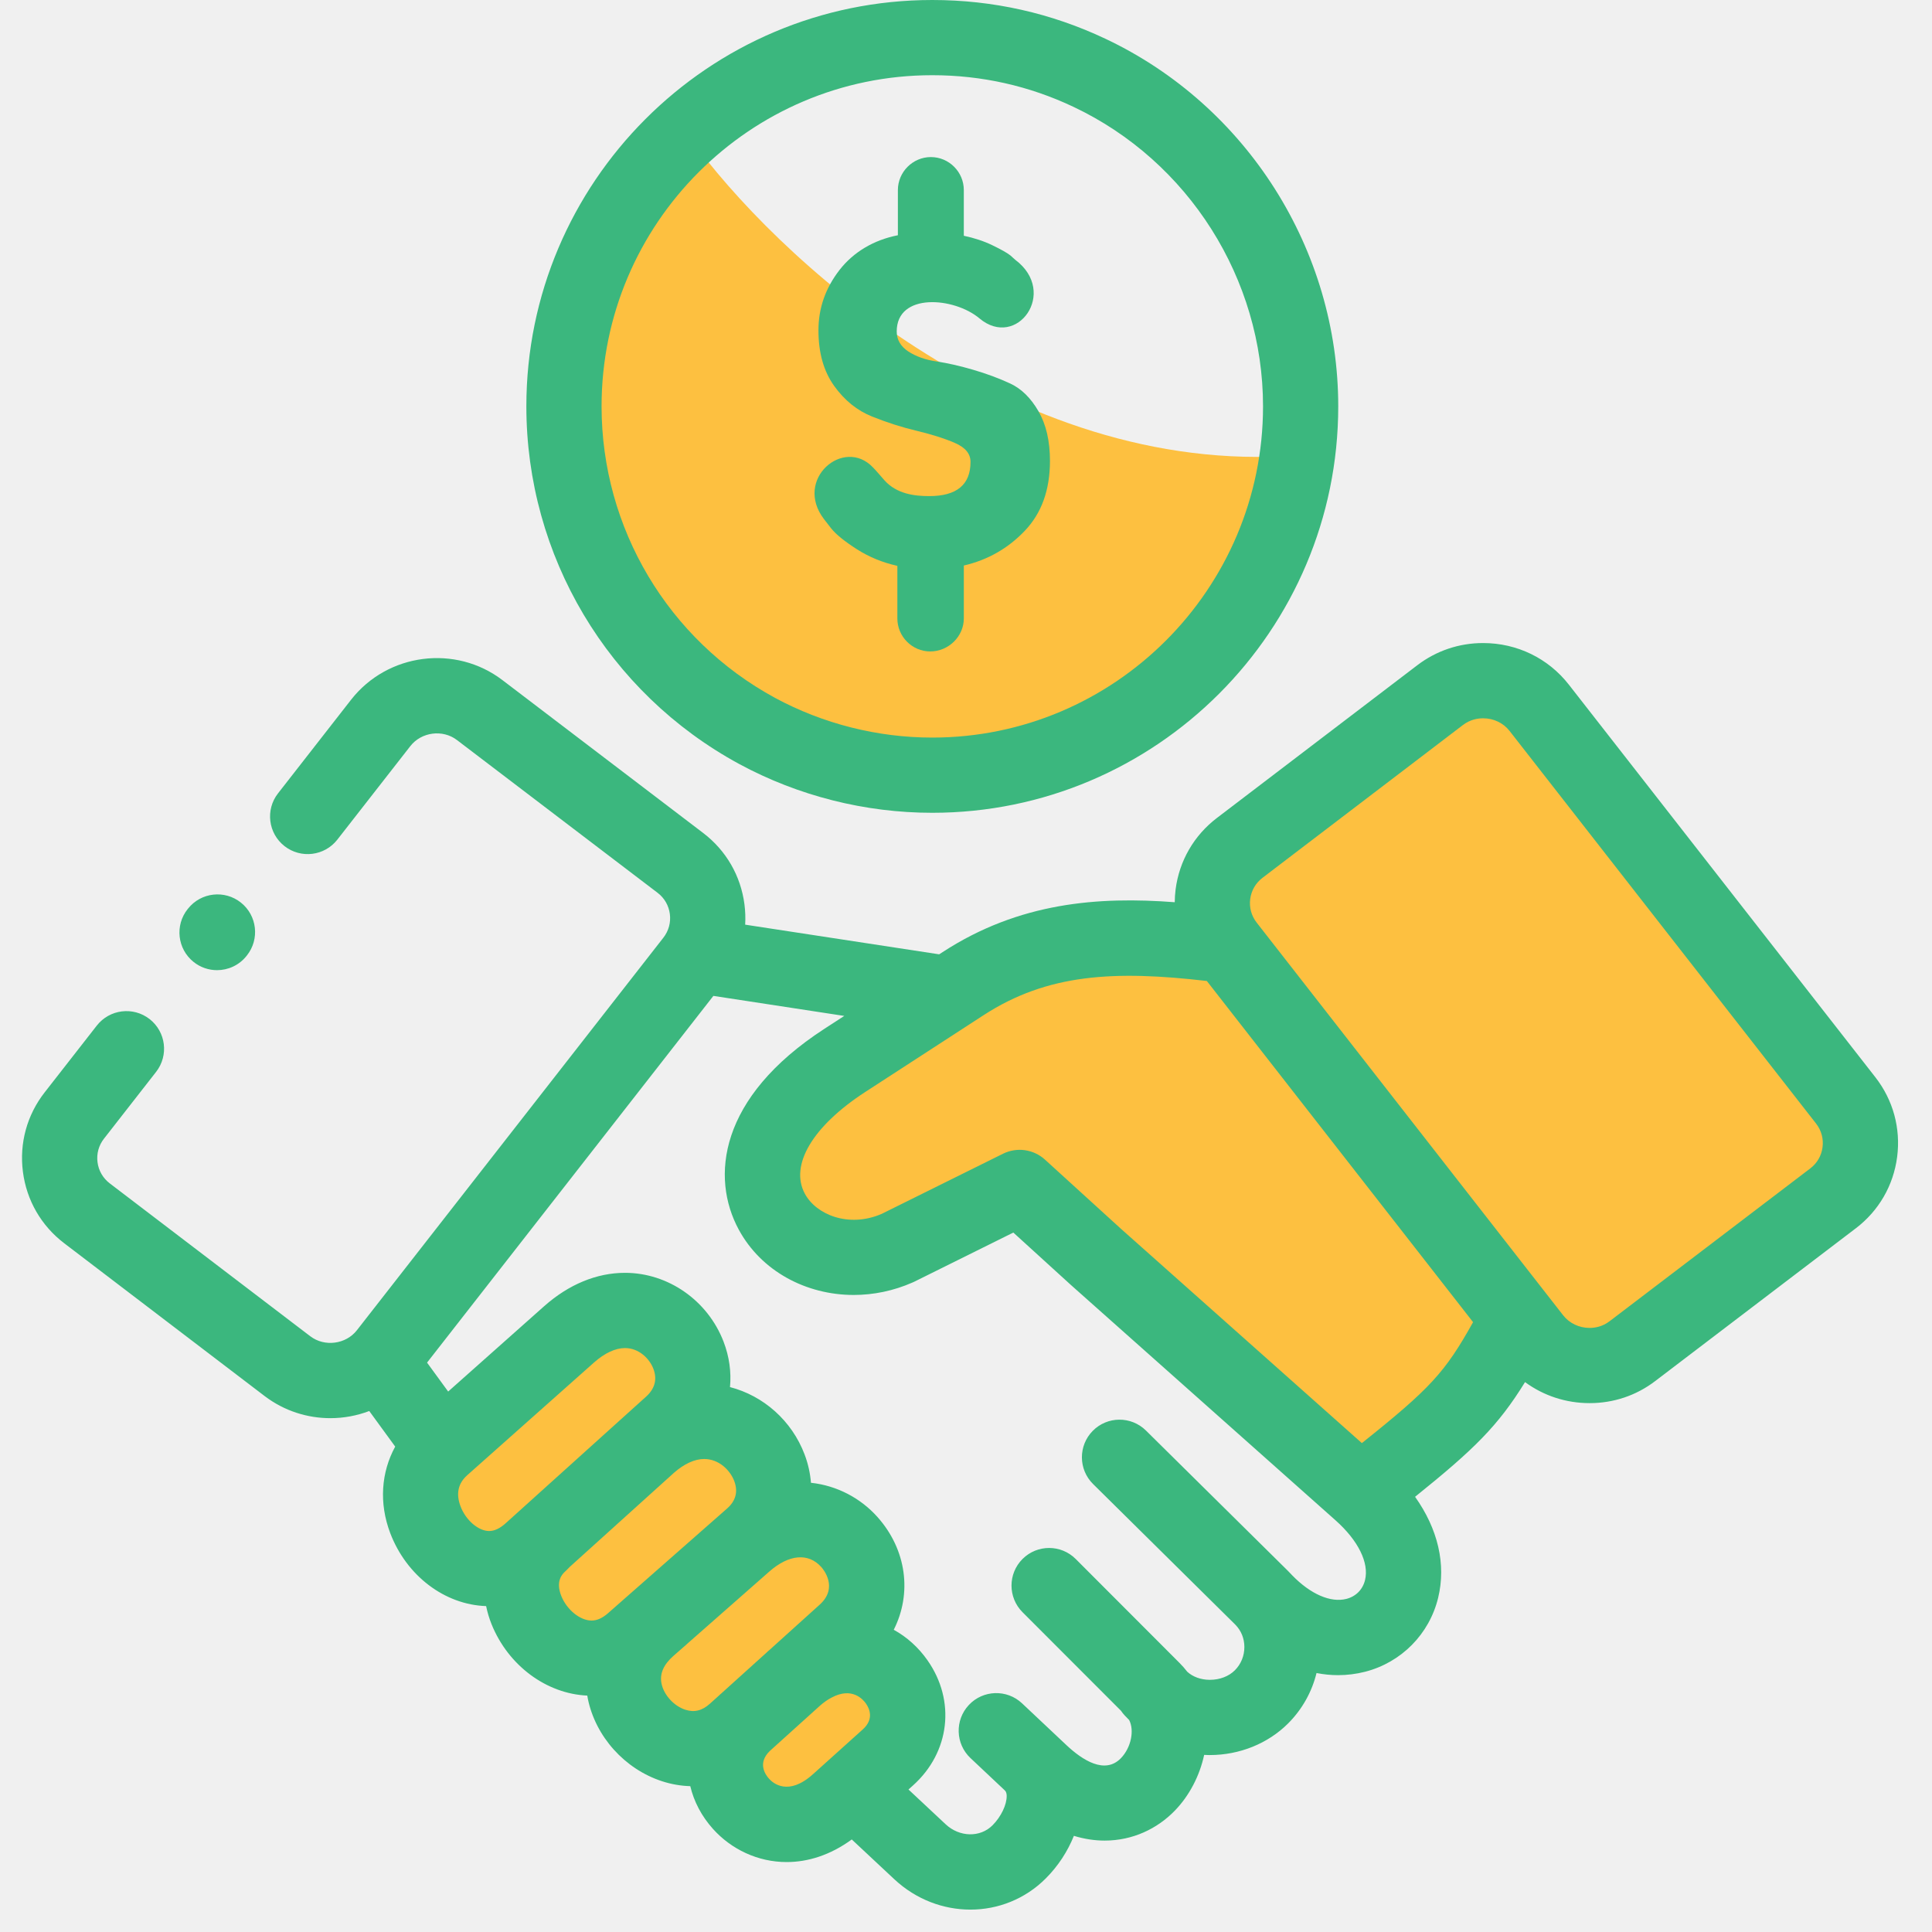
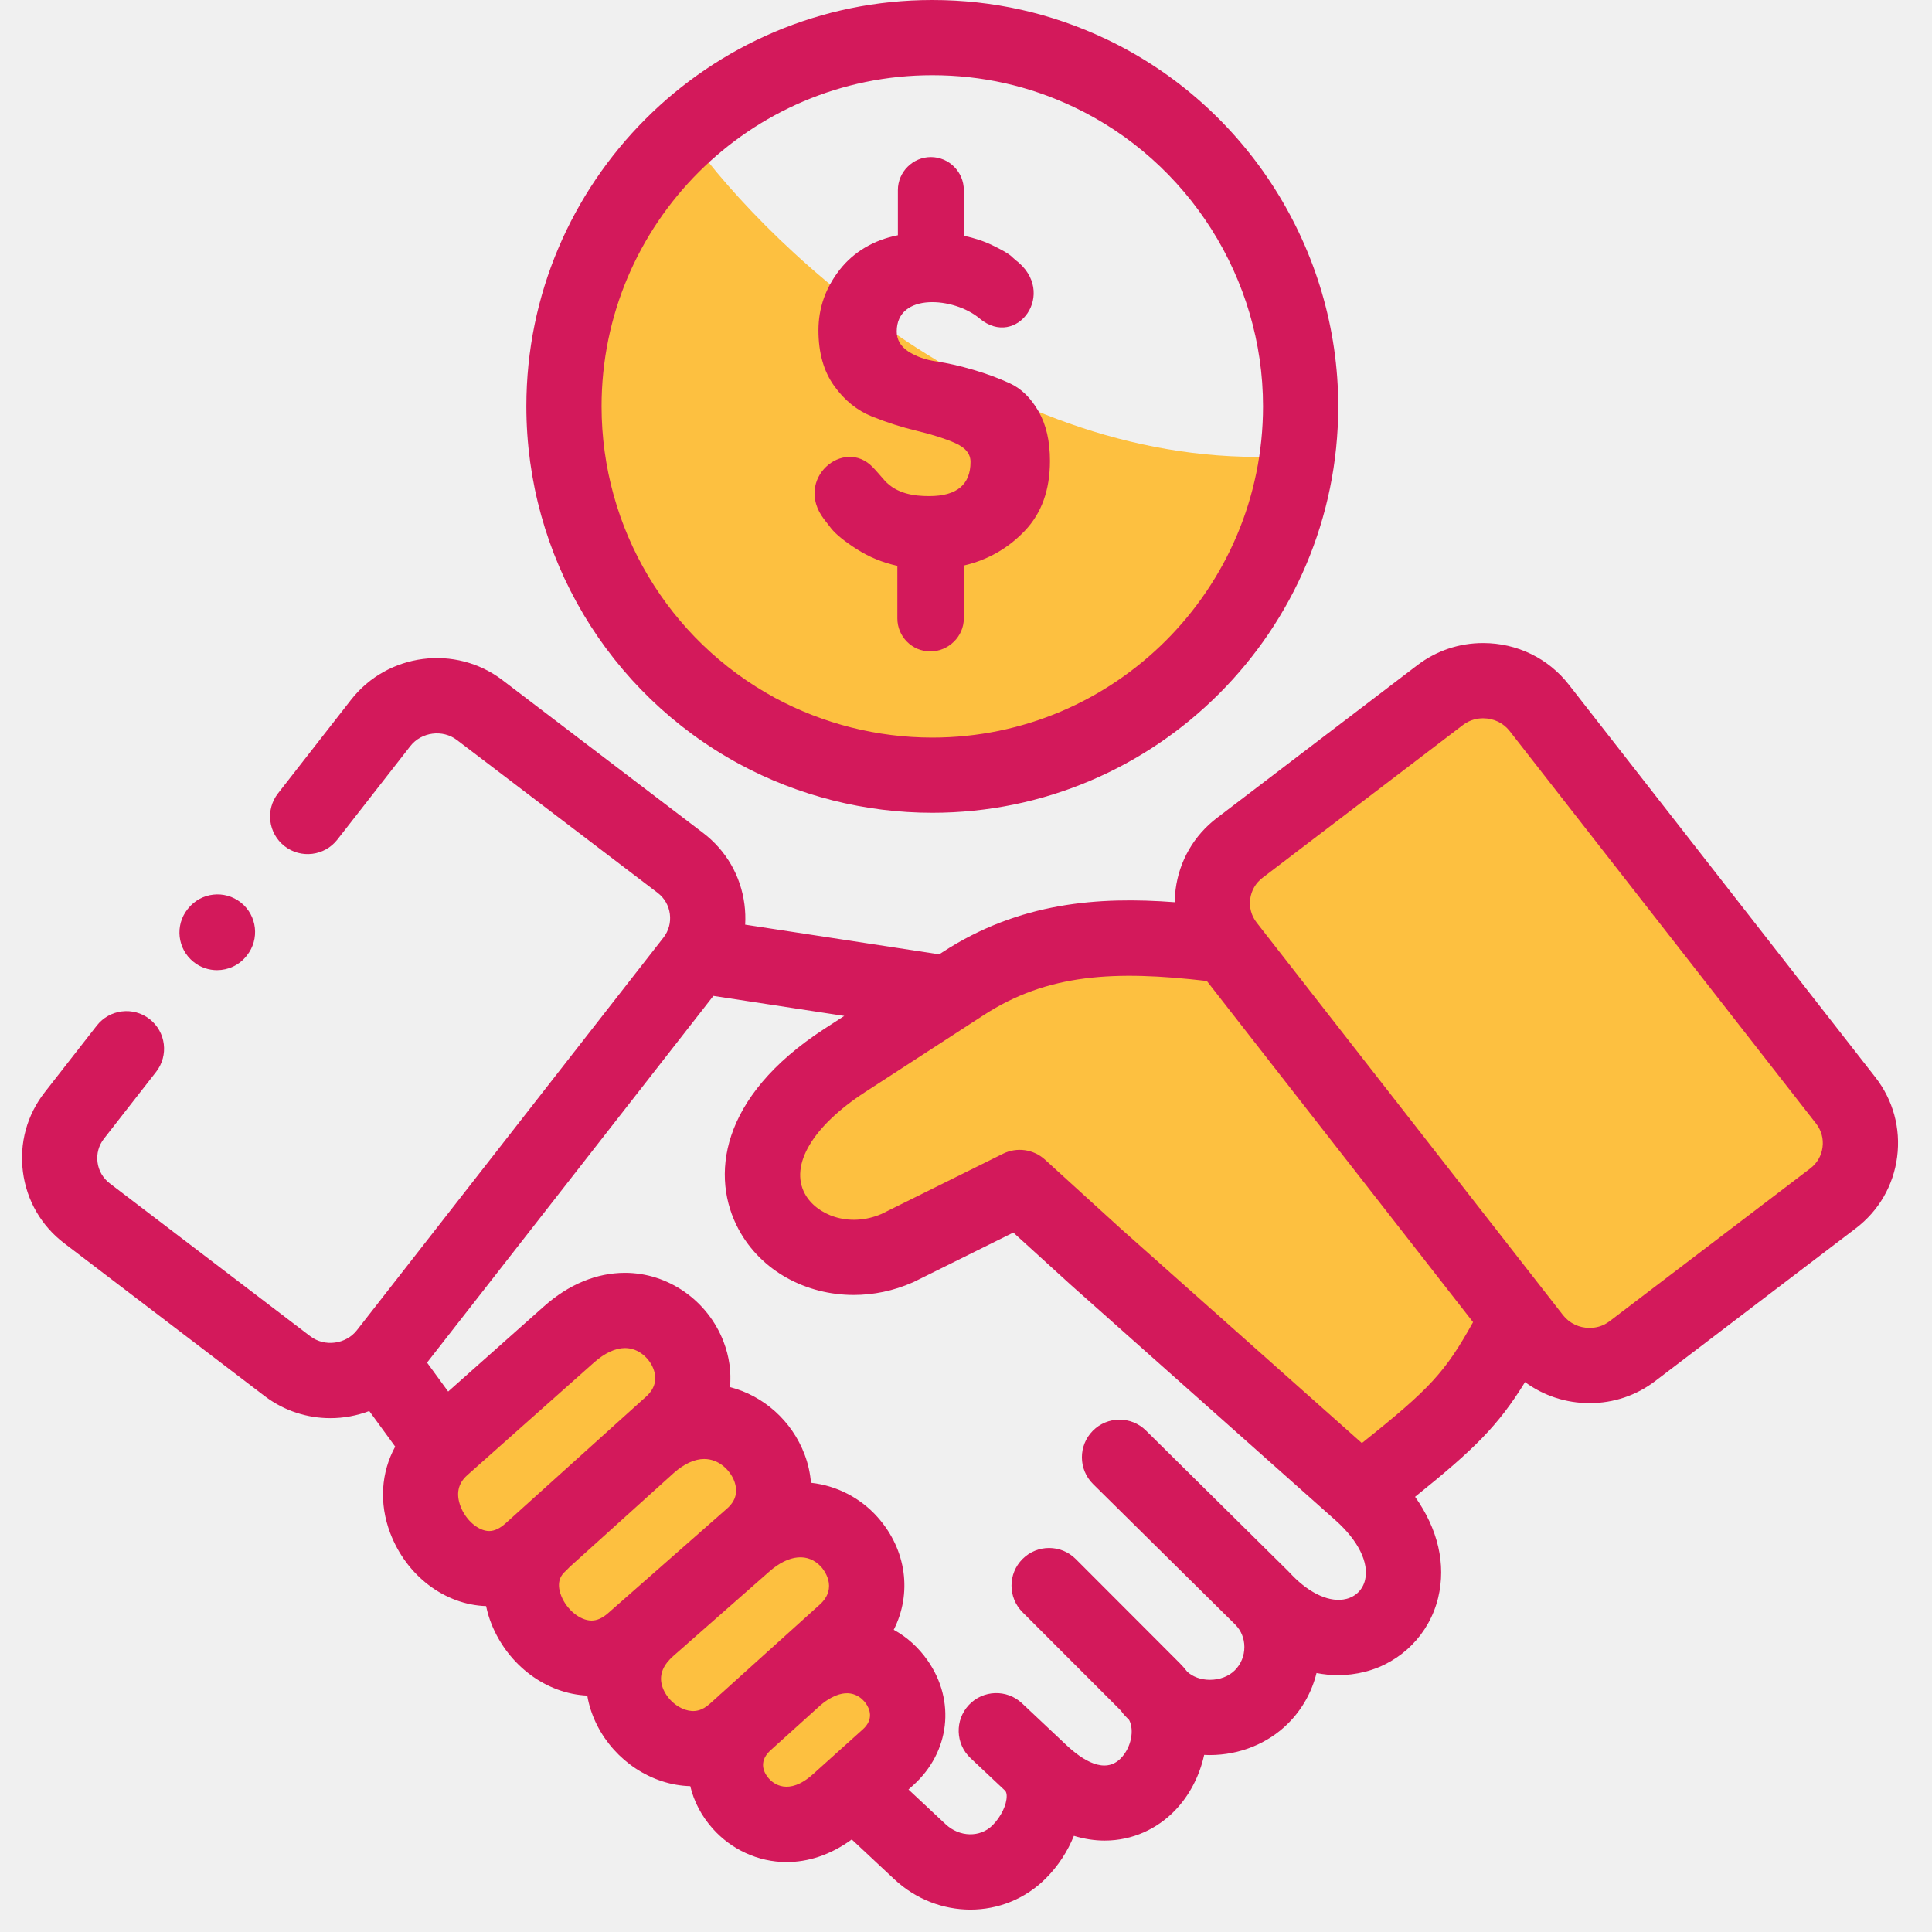
<svg xmlns="http://www.w3.org/2000/svg" width="70" height="70" viewBox="0 0 70 70" fill="none">
  <g clip-path="url(#clip0)">
    <path d="M44.5 33L48 27.5L53 25C53.667 24.833 55.1 24.6 55.5 25C55.9 25.4 61.667 33.167 64.5 37L67 41.5C66.5 42.5 65.4 44.6 65 45C64.6 45.4 60.833 47.167 59 48C58 48.167 55.9 48.5 55.5 48.5C55.1 48.5 50.333 42.167 48 39L45.375 34.5L44.5 33Z" fill="#FDC040" />
    <path d="M55.5 48.5C55.1 48.5 50.333 42.167 48 39L45.375 34.5H43.5H38.5C38 34.5 35.5 35.5 34.5 36L31.5 37.5C30.5 38 29.5 39 29 39.5C28.5 40 27.5 41.5 27.5 42C27.5 42.5 27.5 43.5 28 44C28.5 44.5 29.5 45 30 45H33C33.8 45 36 44 37 43.5C37.333 43.667 38.1 44.1 38.5 44.5C38.9 44.9 42.333 47.333 44 48.5L48 52.5C48.667 52.833 50.1 53.4 50.5 53C50.9 52.6 52.333 51.5 53 51L54.5 50L55.5 48.5Z" fill="#FDC040" />
    <path d="M15.5 54C15.5 54.8 16.833 56.333 17.5 57L21 60L23 61.5L25 63.5C25.667 63.833 27 64.6 27 65C27 65.4 29 65.833 30 66C30.5 65.667 31.6 64.9 32 64.5C32.5 64 32.5 64 32.5 63C32.5 62 32.5 61 32 60C31.5 59 31.5 57 31 56.5C30.5 56 28.5 55 28.5 54.5C28.5 54 27 52 26.5 51.5C26 51 25 49 24.5 48.5C24 48 22.5 47 21.5 47.5C20.5 48 17.5 50.5 17 51C16.6 51.4 15.833 53.167 15.5 54Z" fill="#FDC040" />
    <path d="M25 5C28 9.167 36.6 17.3 47 16.5L45 22.5L42 25L32.5 28L25 25.5L20.5 17.5L21 11L23.5 6.5L25 5Z" fill="#FDC040" />
-     <path d="M33.665 17.975C33.137 17.975 32.49 17.898 32.047 17.404C31.893 17.23 31.758 17.068 31.627 16.933C30.571 15.822 28.752 17.365 29.854 18.808L30.12 19.151C30.294 19.367 30.606 19.618 31.053 19.904C31.488 20.181 31.974 20.382 32.513 20.502V22.407C32.513 23.063 33.048 23.603 33.704 23.603C34.363 23.603 34.921 23.063 34.921 22.407V20.49C35.785 20.29 36.524 19.869 37.129 19.233C37.738 18.596 38.042 17.751 38.042 16.698C38.042 15.98 37.904 15.382 37.626 14.9C37.349 14.421 37.01 14.086 36.605 13.897C36.197 13.708 35.754 13.542 35.264 13.399C34.779 13.257 34.336 13.156 33.927 13.095C33.523 13.036 33.184 12.913 32.906 12.732C32.629 12.546 32.49 12.307 32.49 12.01C32.49 10.591 34.571 10.764 35.488 11.536C36.84 12.674 38.354 10.591 36.786 9.414L36.605 9.252C36.482 9.156 36.266 9.036 35.954 8.885C35.645 8.735 35.299 8.623 34.921 8.542V7.389V6.887C34.921 6.231 34.386 5.691 33.727 5.691C33.072 5.691 32.532 6.231 32.532 6.887V8.523C31.654 8.696 30.925 9.132 30.421 9.777C29.912 10.432 29.654 11.158 29.654 11.968C29.654 12.782 29.843 13.449 30.22 13.978C30.598 14.506 31.057 14.877 31.6 15.093C32.139 15.309 32.679 15.482 33.218 15.61C33.761 15.741 34.22 15.883 34.597 16.049C34.975 16.212 35.164 16.439 35.164 16.736C35.164 17.562 34.663 17.975 33.665 17.975Z" fill="#3BB77E" />
-     <path d="M67.95 39.033L56.846 24.811C56.098 23.85 54.964 23.299 53.735 23.299C52.868 23.299 52.047 23.575 51.357 24.098L44.09 29.637C43.259 30.271 42.727 31.191 42.594 32.227C42.574 32.382 42.565 32.536 42.563 32.689C39.793 32.479 36.931 32.69 34.153 34.496L34.028 34.577L26.999 33.502C27.013 33.259 27.005 33.013 26.973 32.766C26.839 31.732 26.309 30.814 25.478 30.181L18.21 24.646C16.507 23.344 14.044 23.66 12.72 25.353L10.073 28.745C9.61 29.338 9.716 30.194 10.309 30.657C10.902 31.12 11.759 31.015 12.222 30.422L14.868 27.032C15.269 26.519 16.041 26.419 16.556 26.813L23.827 32.349C24.073 32.536 24.23 32.809 24.27 33.116C24.31 33.424 24.227 33.728 24.037 33.972L12.931 48.197C12.533 48.708 11.76 48.808 11.245 48.417L3.978 42.877C3.731 42.689 3.572 42.415 3.533 42.108C3.494 41.801 3.577 41.499 3.768 41.255L5.656 38.836C6.119 38.242 6.014 37.386 5.42 36.923C4.827 36.46 3.971 36.566 3.507 37.159L1.62 39.576C0.977 40.398 0.697 41.42 0.83 42.455C0.963 43.491 1.494 44.411 2.326 45.045L9.595 50.587C10.303 51.123 11.139 51.383 11.97 51.383C12.45 51.383 12.928 51.295 13.379 51.124L14.319 52.413C13.808 53.346 13.728 54.466 14.139 55.548C14.727 57.094 16.113 58.142 17.613 58.192C17.659 58.413 17.723 58.633 17.811 58.851C18.416 60.348 19.796 61.368 21.279 61.435C21.286 61.474 21.291 61.513 21.299 61.552C21.581 62.923 22.633 64.094 23.979 64.535C24.322 64.648 24.668 64.706 25.01 64.716C25.141 65.268 25.415 65.801 25.836 66.269C26.493 66.999 27.451 67.466 28.503 67.466C29.267 67.466 30.08 67.218 30.861 66.647L32.404 68.09C33.19 68.823 34.179 69.189 35.16 69.189C36.154 69.189 37.138 68.812 37.889 68.06C38.337 67.612 38.684 67.078 38.909 66.516C39.292 66.633 39.666 66.688 40.025 66.688C41.036 66.688 41.928 66.261 42.566 65.603C43.089 65.064 43.464 64.347 43.629 63.583C43.684 63.586 43.74 63.588 43.795 63.589C43.809 63.589 43.822 63.589 43.836 63.589C44.911 63.589 45.942 63.172 46.671 62.443C47.181 61.932 47.532 61.303 47.7 60.617C47.959 60.668 48.221 60.694 48.481 60.694C48.809 60.694 49.136 60.653 49.459 60.571C50.773 60.234 51.788 59.207 52.107 57.89C52.401 56.675 52.098 55.396 51.271 54.232C53.411 52.511 54.277 51.662 55.255 50.076C55.923 50.568 56.736 50.838 57.595 50.838C58.465 50.838 59.288 50.561 59.972 50.038L67.243 44.501C68.073 43.869 68.603 42.951 68.737 41.917C68.871 40.882 68.592 39.858 67.95 39.033ZM18.325 55.187C18.117 55.376 17.914 55.472 17.724 55.472C17.332 55.472 16.877 55.08 16.687 54.58C16.515 54.126 16.595 53.746 16.927 53.452L16.931 53.448L16.935 53.444L21.526 49.363C21.911 49.023 22.297 48.843 22.645 48.843C23.153 48.843 23.533 49.229 23.671 49.588C23.819 49.971 23.73 50.313 23.409 50.603L22.608 51.325L22.606 51.327C22.602 51.33 22.599 51.334 22.595 51.337C22.566 51.363 22.536 51.39 22.507 51.416L18.325 55.187ZM22.036 58.444C21.829 58.627 21.632 58.716 21.434 58.716C21.02 58.716 20.539 58.327 20.339 57.831C20.118 57.283 20.38 57.031 20.463 56.951C20.516 56.9 20.58 56.839 20.647 56.767L20.648 56.766L20.662 56.754C20.924 56.52 23.233 54.434 24.336 53.437L24.418 53.363C24.792 53.035 25.17 52.862 25.513 52.862C26.055 52.862 26.457 53.276 26.603 53.66C26.747 54.043 26.66 54.377 26.346 54.654L26.063 54.903C26.061 54.905 26.059 54.906 26.057 54.908L26.055 54.91L22.036 58.444ZM26.098 61.386C26.079 61.403 26.062 61.42 26.044 61.438L25.724 61.726C25.44 61.983 25.155 62.053 24.828 61.946C24.415 61.81 24.054 61.413 23.969 61.003C23.895 60.645 24.038 60.315 24.401 59.995L24.856 59.597C24.868 59.587 24.878 59.576 24.889 59.566L27.867 56.946C28.581 56.315 29.288 56.252 29.758 56.778C29.825 56.852 30.386 57.519 29.701 58.138L27.871 59.789C27.852 59.806 27.832 59.822 27.812 59.839C27.806 59.846 27.8 59.853 27.793 59.859L26.119 61.37C26.113 61.375 26.105 61.38 26.098 61.386ZM27.863 64.446C27.719 64.287 27.442 63.873 27.896 63.437L29.721 61.79C29.859 61.672 29.992 61.578 30.117 61.514C30.123 61.511 30.129 61.508 30.134 61.505C30.87 61.112 31.268 61.57 31.373 61.72C31.508 61.912 31.672 62.29 31.259 62.661L30.009 63.785C30.004 63.789 30 63.794 29.995 63.798L29.453 64.285C28.562 65.085 28.01 64.611 27.863 64.446ZM49.458 57.248C49.374 57.593 49.128 57.842 48.782 57.931C48.209 58.077 47.483 57.759 46.819 57.077C46.769 57.022 46.718 56.968 46.664 56.915L41.52 51.831C40.985 51.302 40.122 51.306 39.593 51.842C39.064 52.377 39.069 53.24 39.604 53.769L44.74 58.846C44.749 58.855 44.757 58.864 44.766 58.873C44.971 59.084 45.085 59.365 45.086 59.671C45.087 59.993 44.965 60.294 44.742 60.517C44.522 60.738 44.193 60.863 43.837 60.863C43.832 60.863 43.827 60.863 43.822 60.863C43.507 60.86 43.219 60.755 43.017 60.571C42.931 60.46 42.839 60.353 42.736 60.251L38.976 56.486C38.444 55.953 37.581 55.953 37.049 56.484C36.516 57.016 36.516 57.879 37.047 58.412L40.614 61.982C40.657 62.045 40.704 62.106 40.759 62.163L40.911 62.319C41.106 62.691 40.985 63.319 40.611 63.704C40.033 64.299 39.221 63.775 38.641 63.231L37.031 61.715C36.483 61.199 35.62 61.225 35.105 61.773C34.589 62.321 34.615 63.183 35.163 63.699L36.393 64.857C36.396 64.86 36.398 64.863 36.401 64.866C36.429 64.892 36.472 64.932 36.474 65.069C36.479 65.389 36.268 65.827 35.961 66.134C35.513 66.583 34.767 66.567 34.264 66.098L32.916 64.837L33.081 64.689C34.418 63.488 34.634 61.624 33.606 60.157C33.271 59.679 32.852 59.308 32.382 59.05C33.044 57.743 32.859 56.157 31.79 54.961C31.186 54.286 30.334 53.826 29.383 53.724C29.355 53.382 29.281 53.037 29.152 52.698C28.689 51.472 27.66 50.57 26.449 50.257C26.5 49.714 26.425 49.154 26.215 48.608C25.641 47.118 24.207 46.117 22.645 46.117C21.62 46.117 20.608 46.535 19.717 47.325L16.238 50.418L15.473 49.37L25.847 36.083L30.59 36.809L29.872 37.274C26.029 39.768 25.747 42.668 26.766 44.55C27.581 46.057 29.207 46.919 30.934 46.919C31.645 46.918 32.373 46.772 33.068 46.465C33.086 46.457 33.105 46.449 33.123 46.44L36.715 44.658L38.79 46.547C38.792 46.549 38.794 46.55 38.796 46.552C38.798 46.554 38.799 46.556 38.801 46.557L48.388 55.083C49.21 55.814 49.61 56.623 49.458 57.248ZM49.343 52.286L40.619 44.526L37.862 42.016C37.447 41.638 36.842 41.553 36.339 41.803L31.941 43.983C30.746 44.497 29.571 44.008 29.163 43.254C28.602 42.217 29.442 40.802 31.355 39.561L35.637 36.782C37.959 35.273 40.394 35.157 43.726 35.543L53.372 47.904C52.354 49.732 51.814 50.312 49.343 52.286ZM66.034 41.567C65.995 41.873 65.837 42.146 65.591 42.333L58.318 47.871C58.057 48.071 57.781 48.113 57.595 48.113C57.213 48.113 56.862 47.944 56.633 47.652L45.531 33.427C45.341 33.183 45.258 32.881 45.297 32.575C45.337 32.267 45.495 31.993 45.743 31.805L53.007 26.267C53.271 26.067 53.548 26.025 53.735 26.025C54.118 26.025 54.468 26.193 54.697 26.486L65.8 40.709C65.991 40.955 66.075 41.259 66.034 41.567Z" fill="#3BB77E" />
-     <path d="M26.788 27.684C28.927 28.839 31.344 29.449 33.777 29.449C41.888 29.449 48.487 22.843 48.487 14.722C48.487 9.055 45.179 3.829 40.059 1.408C38.087 0.474 35.974 0 33.777 0C25.668 0 19.071 6.604 19.071 14.722C19.071 20.137 22.027 25.103 26.788 27.684ZM33.777 2.725C35.567 2.725 37.288 3.111 38.893 3.871C43.066 5.844 45.762 10.104 45.762 14.722C45.762 21.34 40.385 26.724 33.777 26.724C31.795 26.724 29.825 26.226 28.084 25.287C24.206 23.184 21.796 19.136 21.796 14.722C21.796 8.107 27.171 2.725 33.777 2.725Z" fill="#3BB77E" />
-     <path d="M7.014 34.853C7.265 35.054 7.566 35.151 7.864 35.151C8.264 35.151 8.661 34.975 8.93 34.638L8.945 34.619C9.414 34.031 9.318 33.173 8.73 32.704C8.142 32.234 7.284 32.33 6.815 32.919L6.799 32.938C6.33 33.526 6.426 34.384 7.014 34.853Z" fill="#3BB77E" />
+     <path d="M33.665 17.975C33.137 17.975 32.49 17.898 32.047 17.404C31.893 17.23 31.758 17.068 31.627 16.933C30.571 15.822 28.752 17.365 29.854 18.808L30.12 19.151C30.294 19.367 30.606 19.618 31.053 19.904C31.488 20.181 31.974 20.382 32.513 20.502V22.407C32.513 23.063 33.048 23.603 33.704 23.603C34.363 23.603 34.921 23.063 34.921 22.407V20.49C35.785 20.29 36.524 19.869 37.129 19.233C37.738 18.596 38.042 17.751 38.042 16.698C38.042 15.98 37.904 15.382 37.626 14.9C37.349 14.421 37.01 14.086 36.605 13.897C36.197 13.708 35.754 13.542 35.264 13.399C34.779 13.257 34.336 13.156 33.927 13.095C33.523 13.036 33.184 12.913 32.906 12.732C32.629 12.546 32.49 12.307 32.49 12.01C32.49 10.591 34.571 10.764 35.488 11.536C36.84 12.674 38.354 10.591 36.786 9.414L36.605 9.252C36.482 9.156 36.266 9.036 35.954 8.885C35.645 8.735 35.299 8.623 34.921 8.542V7.389V6.887C34.921 6.231 34.386 5.691 33.727 5.691C33.072 5.691 32.532 6.231 32.532 6.887V8.523C31.654 8.696 30.925 9.132 30.421 9.777C29.912 10.432 29.654 11.158 29.654 11.968C29.654 12.782 29.843 13.449 30.22 13.978C30.598 14.506 31.057 14.877 31.6 15.093C32.139 15.309 32.679 15.482 33.218 15.61C33.761 15.741 34.22 15.883 34.597 16.049C34.975 16.212 35.164 16.439 35.164 16.736C35.164 17.562 34.663 17.975 33.665 17.975Z" fill="#d3195b" />
+     <path d="M67.95 39.033L56.846 24.811C56.098 23.85 54.964 23.299 53.735 23.299C52.868 23.299 52.047 23.575 51.357 24.098L44.09 29.637C43.259 30.271 42.727 31.191 42.594 32.227C42.574 32.382 42.565 32.536 42.563 32.689C39.793 32.479 36.931 32.69 34.153 34.496L34.028 34.577L26.999 33.502C27.013 33.259 27.005 33.013 26.973 32.766C26.839 31.732 26.309 30.814 25.478 30.181L18.21 24.646C16.507 23.344 14.044 23.66 12.72 25.353L10.073 28.745C9.61 29.338 9.716 30.194 10.309 30.657C10.902 31.12 11.759 31.015 12.222 30.422L14.868 27.032C15.269 26.519 16.041 26.419 16.556 26.813L23.827 32.349C24.073 32.536 24.23 32.809 24.27 33.116C24.31 33.424 24.227 33.728 24.037 33.972L12.931 48.197C12.533 48.708 11.76 48.808 11.245 48.417L3.978 42.877C3.731 42.689 3.572 42.415 3.533 42.108C3.494 41.801 3.577 41.499 3.768 41.255L5.656 38.836C6.119 38.242 6.014 37.386 5.42 36.923C4.827 36.46 3.971 36.566 3.507 37.159L1.62 39.576C0.977 40.398 0.697 41.42 0.83 42.455C0.963 43.491 1.494 44.411 2.326 45.045L9.595 50.587C10.303 51.123 11.139 51.383 11.97 51.383C12.45 51.383 12.928 51.295 13.379 51.124L14.319 52.413C13.808 53.346 13.728 54.466 14.139 55.548C14.727 57.094 16.113 58.142 17.613 58.192C17.659 58.413 17.723 58.633 17.811 58.851C18.416 60.348 19.796 61.368 21.279 61.435C21.286 61.474 21.291 61.513 21.299 61.552C21.581 62.923 22.633 64.094 23.979 64.535C24.322 64.648 24.668 64.706 25.01 64.716C25.141 65.268 25.415 65.801 25.836 66.269C26.493 66.999 27.451 67.466 28.503 67.466C29.267 67.466 30.08 67.218 30.861 66.647L32.404 68.09C33.19 68.823 34.179 69.189 35.16 69.189C36.154 69.189 37.138 68.812 37.889 68.06C38.337 67.612 38.684 67.078 38.909 66.516C39.292 66.633 39.666 66.688 40.025 66.688C41.036 66.688 41.928 66.261 42.566 65.603C43.089 65.064 43.464 64.347 43.629 63.583C43.684 63.586 43.74 63.588 43.795 63.589C43.809 63.589 43.822 63.589 43.836 63.589C44.911 63.589 45.942 63.172 46.671 62.443C47.181 61.932 47.532 61.303 47.7 60.617C47.959 60.668 48.221 60.694 48.481 60.694C48.809 60.694 49.136 60.653 49.459 60.571C50.773 60.234 51.788 59.207 52.107 57.89C52.401 56.675 52.098 55.396 51.271 54.232C53.411 52.511 54.277 51.662 55.255 50.076C55.923 50.568 56.736 50.838 57.595 50.838C58.465 50.838 59.288 50.561 59.972 50.038L67.243 44.501C68.073 43.869 68.603 42.951 68.737 41.917C68.871 40.882 68.592 39.858 67.95 39.033ZM18.325 55.187C18.117 55.376 17.914 55.472 17.724 55.472C17.332 55.472 16.877 55.08 16.687 54.58C16.515 54.126 16.595 53.746 16.927 53.452L16.931 53.448L16.935 53.444L21.526 49.363C21.911 49.023 22.297 48.843 22.645 48.843C23.153 48.843 23.533 49.229 23.671 49.588C23.819 49.971 23.73 50.313 23.409 50.603L22.608 51.325L22.606 51.327C22.602 51.33 22.599 51.334 22.595 51.337C22.566 51.363 22.536 51.39 22.507 51.416L18.325 55.187ZM22.036 58.444C21.829 58.627 21.632 58.716 21.434 58.716C21.02 58.716 20.539 58.327 20.339 57.831C20.118 57.283 20.38 57.031 20.463 56.951C20.516 56.9 20.58 56.839 20.647 56.767L20.648 56.766L20.662 56.754C20.924 56.52 23.233 54.434 24.336 53.437L24.418 53.363C24.792 53.035 25.17 52.862 25.513 52.862C26.055 52.862 26.457 53.276 26.603 53.66C26.747 54.043 26.66 54.377 26.346 54.654L26.063 54.903C26.061 54.905 26.059 54.906 26.057 54.908L26.055 54.91L22.036 58.444ZM26.098 61.386C26.079 61.403 26.062 61.42 26.044 61.438L25.724 61.726C25.44 61.983 25.155 62.053 24.828 61.946C24.415 61.81 24.054 61.413 23.969 61.003C23.895 60.645 24.038 60.315 24.401 59.995L24.856 59.597C24.868 59.587 24.878 59.576 24.889 59.566L27.867 56.946C28.581 56.315 29.288 56.252 29.758 56.778C29.825 56.852 30.386 57.519 29.701 58.138L27.871 59.789C27.852 59.806 27.832 59.822 27.812 59.839C27.806 59.846 27.8 59.853 27.793 59.859L26.119 61.37C26.113 61.375 26.105 61.38 26.098 61.386ZM27.863 64.446C27.719 64.287 27.442 63.873 27.896 63.437L29.721 61.79C29.859 61.672 29.992 61.578 30.117 61.514C30.123 61.511 30.129 61.508 30.134 61.505C30.87 61.112 31.268 61.57 31.373 61.72C31.508 61.912 31.672 62.29 31.259 62.661L30.009 63.785C30.004 63.789 30 63.794 29.995 63.798L29.453 64.285C28.562 65.085 28.01 64.611 27.863 64.446ZM49.458 57.248C49.374 57.593 49.128 57.842 48.782 57.931C48.209 58.077 47.483 57.759 46.819 57.077C46.769 57.022 46.718 56.968 46.664 56.915L41.52 51.831C40.985 51.302 40.122 51.306 39.593 51.842C39.064 52.377 39.069 53.24 39.604 53.769L44.74 58.846C44.749 58.855 44.757 58.864 44.766 58.873C44.971 59.084 45.085 59.365 45.086 59.671C45.087 59.993 44.965 60.294 44.742 60.517C44.522 60.738 44.193 60.863 43.837 60.863C43.832 60.863 43.827 60.863 43.822 60.863C43.507 60.86 43.219 60.755 43.017 60.571C42.931 60.46 42.839 60.353 42.736 60.251L38.976 56.486C38.444 55.953 37.581 55.953 37.049 56.484C36.516 57.016 36.516 57.879 37.047 58.412L40.614 61.982C40.657 62.045 40.704 62.106 40.759 62.163L40.911 62.319C41.106 62.691 40.985 63.319 40.611 63.704C40.033 64.299 39.221 63.775 38.641 63.231L37.031 61.715C36.483 61.199 35.62 61.225 35.105 61.773C34.589 62.321 34.615 63.183 35.163 63.699L36.393 64.857C36.396 64.86 36.398 64.863 36.401 64.866C36.429 64.892 36.472 64.932 36.474 65.069C36.479 65.389 36.268 65.827 35.961 66.134C35.513 66.583 34.767 66.567 34.264 66.098L32.916 64.837L33.081 64.689C34.418 63.488 34.634 61.624 33.606 60.157C33.271 59.679 32.852 59.308 32.382 59.05C33.044 57.743 32.859 56.157 31.79 54.961C31.186 54.286 30.334 53.826 29.383 53.724C29.355 53.382 29.281 53.037 29.152 52.698C28.689 51.472 27.66 50.57 26.449 50.257C26.5 49.714 26.425 49.154 26.215 48.608C25.641 47.118 24.207 46.117 22.645 46.117C21.62 46.117 20.608 46.535 19.717 47.325L16.238 50.418L15.473 49.37L25.847 36.083L30.59 36.809L29.872 37.274C26.029 39.768 25.747 42.668 26.766 44.55C27.581 46.057 29.207 46.919 30.934 46.919C31.645 46.918 32.373 46.772 33.068 46.465C33.086 46.457 33.105 46.449 33.123 46.44L36.715 44.658L38.79 46.547C38.792 46.549 38.794 46.55 38.796 46.552C38.798 46.554 38.799 46.556 38.801 46.557L48.388 55.083C49.21 55.814 49.61 56.623 49.458 57.248ZM49.343 52.286L40.619 44.526L37.862 42.016C37.447 41.638 36.842 41.553 36.339 41.803L31.941 43.983C30.746 44.497 29.571 44.008 29.163 43.254C28.602 42.217 29.442 40.802 31.355 39.561L35.637 36.782C37.959 35.273 40.394 35.157 43.726 35.543L53.372 47.904C52.354 49.732 51.814 50.312 49.343 52.286ZM66.034 41.567C65.995 41.873 65.837 42.146 65.591 42.333L58.318 47.871C58.057 48.071 57.781 48.113 57.595 48.113C57.213 48.113 56.862 47.944 56.633 47.652L45.531 33.427C45.341 33.183 45.258 32.881 45.297 32.575C45.337 32.267 45.495 31.993 45.743 31.805L53.007 26.267C53.271 26.067 53.548 26.025 53.735 26.025C54.118 26.025 54.468 26.193 54.697 26.486L65.8 40.709C65.991 40.955 66.075 41.259 66.034 41.567Z" fill="#d3195b" />
+     <path d="M26.788 27.684C28.927 28.839 31.344 29.449 33.777 29.449C41.888 29.449 48.487 22.843 48.487 14.722C48.487 9.055 45.179 3.829 40.059 1.408C38.087 0.474 35.974 0 33.777 0C25.668 0 19.071 6.604 19.071 14.722C19.071 20.137 22.027 25.103 26.788 27.684ZM33.777 2.725C35.567 2.725 37.288 3.111 38.893 3.871C43.066 5.844 45.762 10.104 45.762 14.722C45.762 21.34 40.385 26.724 33.777 26.724C31.795 26.724 29.825 26.226 28.084 25.287C24.206 23.184 21.796 19.136 21.796 14.722C21.796 8.107 27.171 2.725 33.777 2.725Z" fill="#d3195b" />
+     <path d="M7.014 34.853C7.265 35.054 7.566 35.151 7.864 35.151C8.264 35.151 8.661 34.975 8.93 34.638L8.945 34.619C9.414 34.031 9.318 33.173 8.73 32.704C8.142 32.234 7.284 32.33 6.815 32.919L6.799 32.938C6.33 33.526 6.426 34.384 7.014 34.853Z" fill="#d3195b" />
  </g>
  <defs>
    <clipPath id="clip0">
      <rect width="69.189" height="69.189" fill="white" transform="translate(0.189209)" />
    </clipPath>
  </defs>
</svg>
